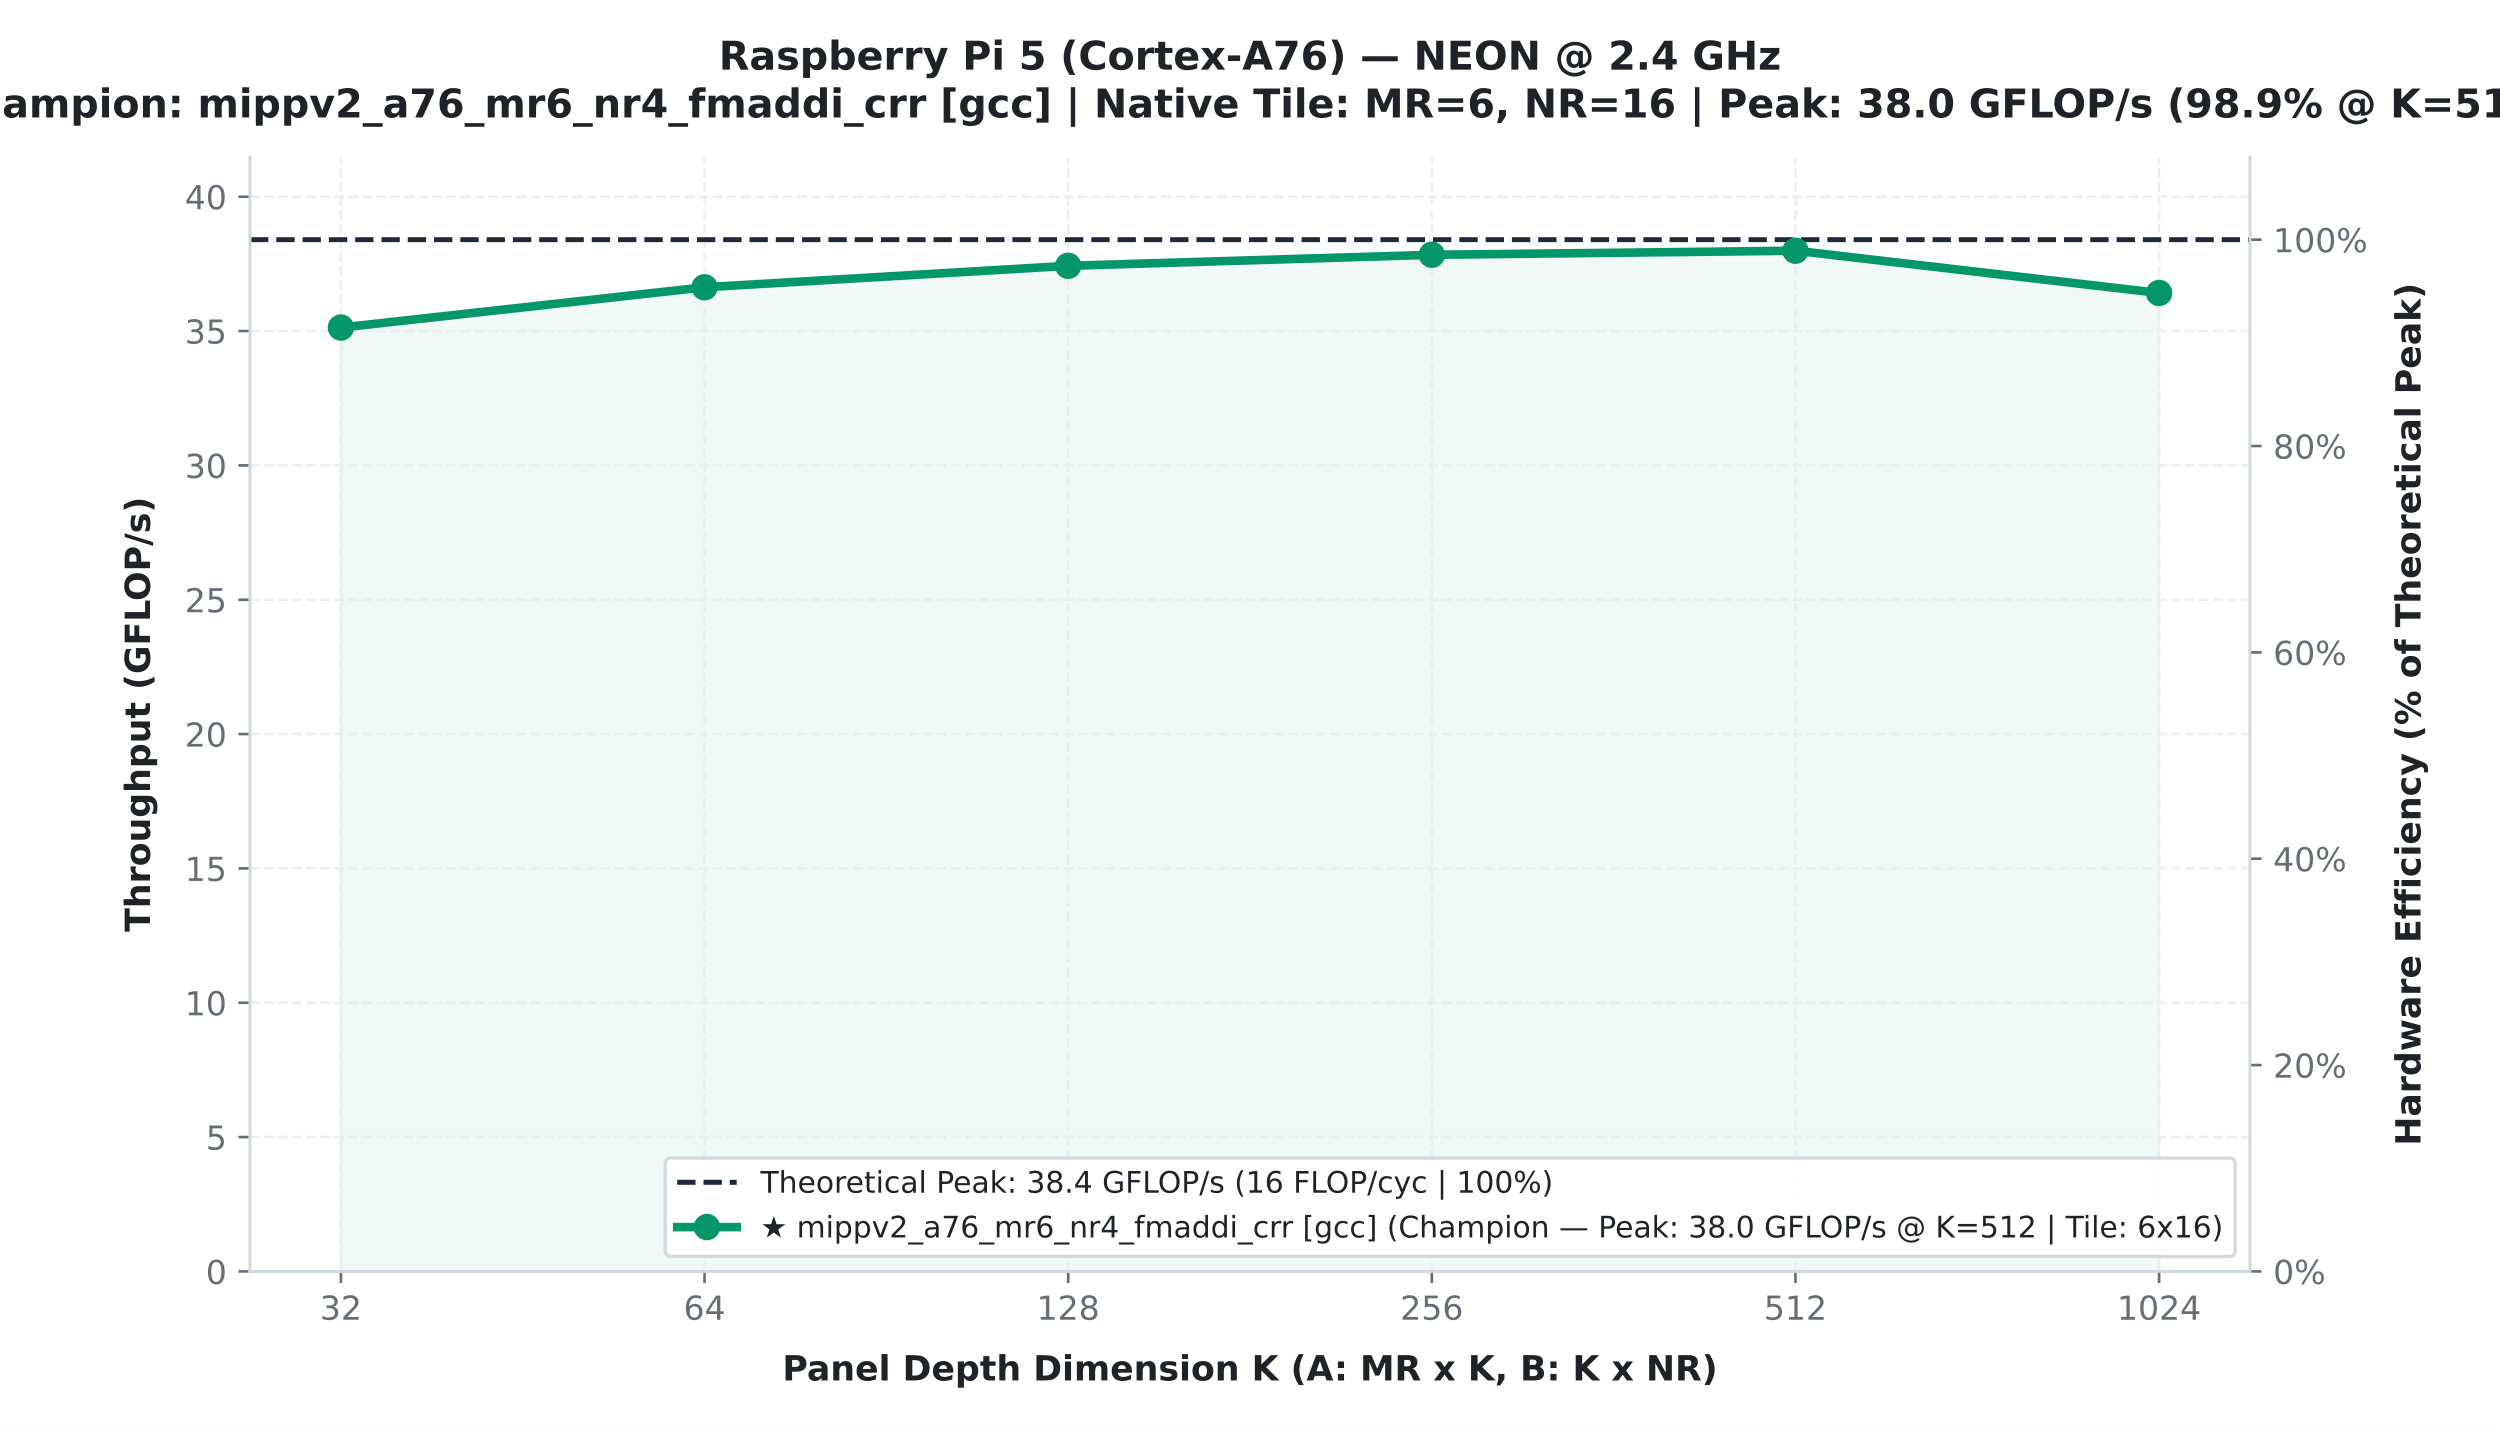
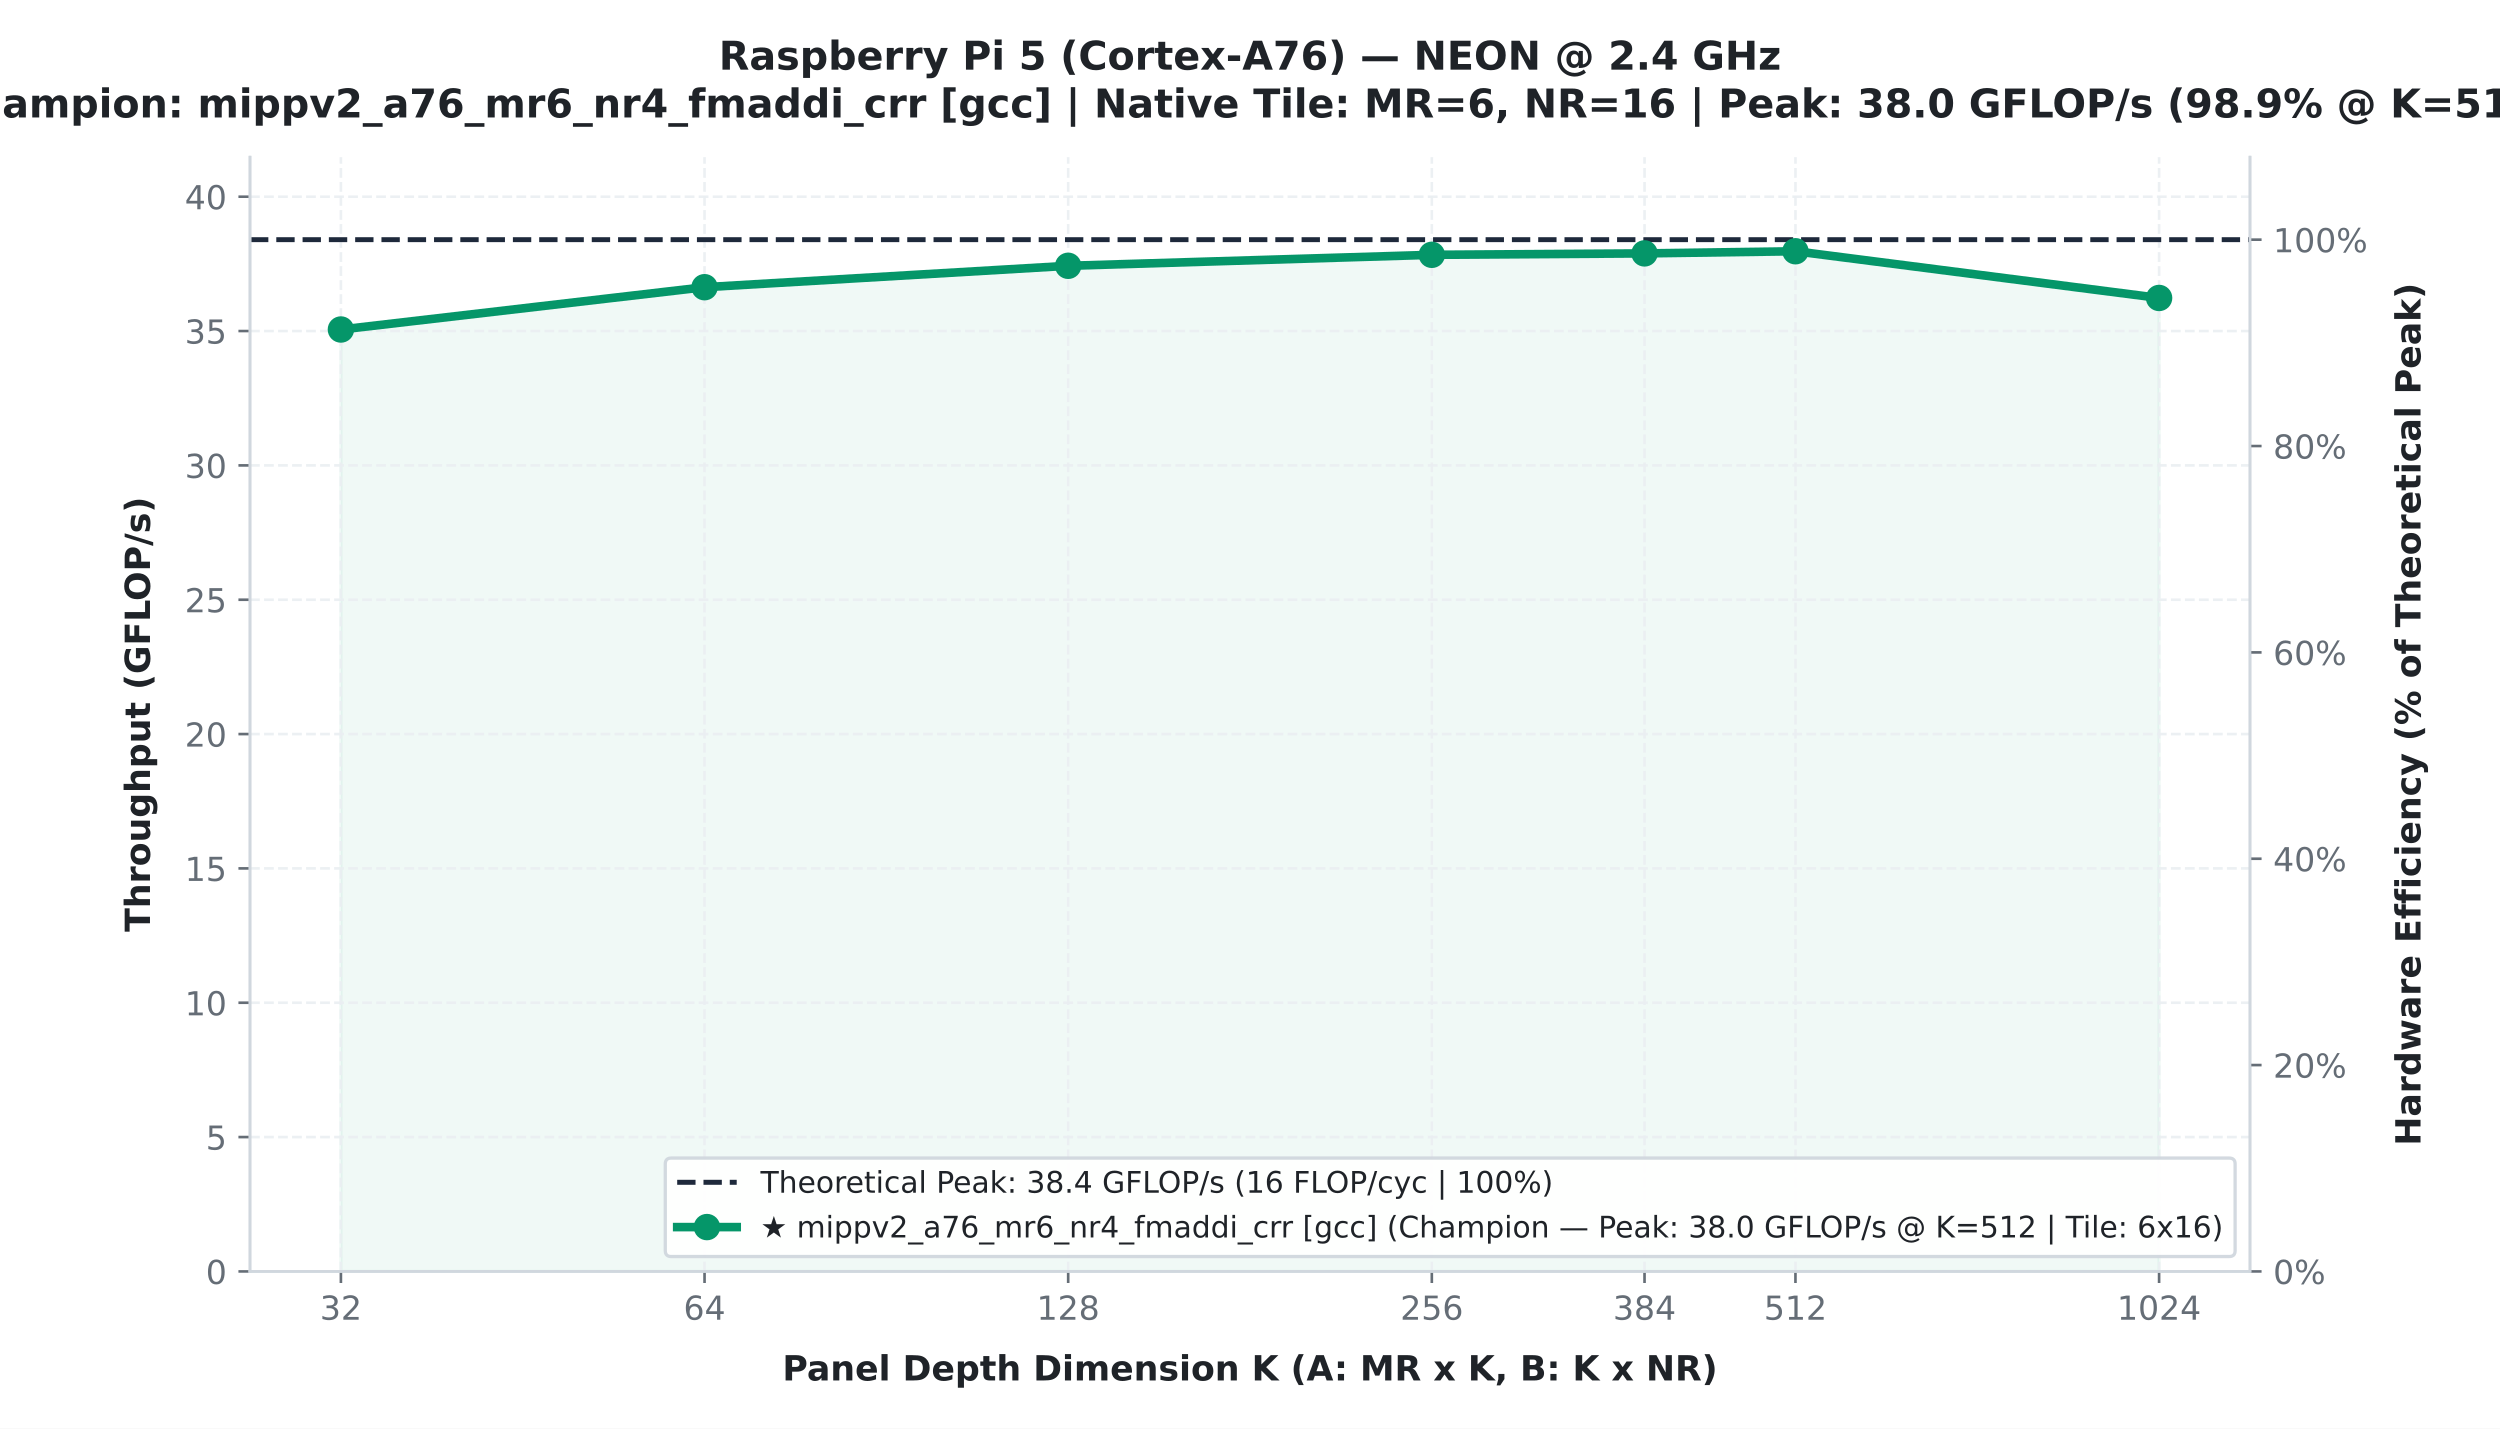
<svg xmlns="http://www.w3.org/2000/svg" xmlns:xlink="http://www.w3.org/1999/xlink" width="756pt" height="432pt" viewBox="0 0 756 432" version="1.1">
  <defs>
    <style type="text/css">*{stroke-linejoin: round; stroke-linecap: butt}</style>
  </defs>
  <g id="figure_1">
    <g id="patch_1">
      <path d="M 0 432  L 756 432  L 756 0  L 0 0  z " style="fill: #ffffff" />
    </g>
    <g id="axes_1">
      <g id="patch_2">
        <path d="M 75.6 384.48  L 680.4 384.48  L 680.4 47.52  L 75.6 47.52  z " style="fill: #ffffff" />
      </g>
      <g id="FillBetweenPolyCollection_1">
        <defs>
-           <path id="mee87f51521" d="M 103.091 -332.95  L 103.091 -47.52  L 213.055 -47.52  L 323.018 -47.52  L 432.982 -47.52  L 542.945 -47.52  L 652.909 -47.52  L 652.909 -343.4  L 652.909 -343.4  L 542.945 -356.184  L 432.982 -354.953  L 323.018 -351.623  L 213.055 -345.133  L 103.091 -332.95  z " style="stroke: #059669; stroke-opacity: 0.06" />
+           <path id="me82a1eb220" d="M 103.091 -332.357  L 103.091 -47.52  L 213.055 -47.52  L 323.018 -47.52  L 432.982 -47.52  L 497.306 -47.52  L 542.945 -47.52  L 652.909 -47.52  L 652.909 -341.897  L 652.909 -341.897  L 542.945 -356.023  L 497.306 -355.373  L 432.982 -354.942  L 323.018 -351.623  L 213.055 -345.15  L 103.091 -332.357  z " style="stroke: #059669; stroke-opacity: 0.06" />
        </defs>
-         <g clip-path="url(#p70594496f8)">
-           <use xlink:href="#mee87f51521" x="0" y="432" style="fill: #059669; fill-opacity: 0.06; stroke: #059669; stroke-opacity: 0.06" />
+         <g clip-path="url(#p20b980c02e)">
+           <use xlink:href="#me82a1eb220" x="0" y="432" style="fill: #059669; fill-opacity: 0.06; stroke: #059669; stroke-opacity: 0.06" />
        </g>
      </g>
      <g id="matplotlib.axis_1">
        <g id="xtick_1">
          <g id="line2d_1">
-             <path d="M 103.091 384.48  L 103.091 47.52  " clip-path="url(#p70594496f8)" style="fill: none; stroke-dasharray: 2.96,1.28; stroke-dashoffset: 0; stroke: #eaeef2; stroke-opacity: 0.9; stroke-width: 0.8" />
+             <path d="M 103.091 384.48  L 103.091 47.52  " clip-path="url(#p20b980c02e)" style="fill: none; stroke-dasharray: 2.96,1.28; stroke-dashoffset: 0; stroke: #eaeef2; stroke-opacity: 0.9; stroke-width: 0.8" />
          </g>
          <g id="line2d_2">
            <defs>
-               <path id="mb52c2cfedd" d="M 0 0  L 0 3.5  " style="stroke: #656d76; stroke-width: 0.8" />
+               <path id="m3fa77db281" d="M 0 0  L 0 3.5  " style="stroke: #656d76; stroke-width: 0.8" />
            </defs>
            <g>
-               <use xlink:href="#mb52c2cfedd" x="103.091" y="384.48" style="fill: #656d76; stroke: #656d76; stroke-width: 0.8" />
+               <use xlink:href="#m3fa77db281" x="103.091" y="384.48" style="fill: #656d76; stroke: #656d76; stroke-width: 0.8" />
            </g>
          </g>
          <g id="text_1">
            <text style="font-size: 10px; font-family: 'DejaVu Sans', 'Liberation Sans', 'Helvetica', 'Arial', sans-serif; text-anchor: middle; fill: #656d76" x="103.091" y="399.078" transform="rotate(-0 103.0909 399.0777)">32</text>
          </g>
        </g>
        <g id="xtick_2">
          <g id="line2d_3">
-             <path d="M 213.055 384.48  L 213.055 47.52  " clip-path="url(#p70594496f8)" style="fill: none; stroke-dasharray: 2.96,1.28; stroke-dashoffset: 0; stroke: #eaeef2; stroke-opacity: 0.9; stroke-width: 0.8" />
+             <path d="M 213.055 384.48  L 213.055 47.52  " clip-path="url(#p20b980c02e)" style="fill: none; stroke-dasharray: 2.96,1.28; stroke-dashoffset: 0; stroke: #eaeef2; stroke-opacity: 0.9; stroke-width: 0.8" />
          </g>
          <g id="line2d_4">
            <g>
-               <use xlink:href="#mb52c2cfedd" x="213.055" y="384.48" style="fill: #656d76; stroke: #656d76; stroke-width: 0.8" />
+               <use xlink:href="#m3fa77db281" x="213.055" y="384.48" style="fill: #656d76; stroke: #656d76; stroke-width: 0.8" />
            </g>
          </g>
          <g id="text_2">
            <text style="font-size: 10px; font-family: 'DejaVu Sans', 'Liberation Sans', 'Helvetica', 'Arial', sans-serif; text-anchor: middle; fill: #656d76" x="213.055" y="399.078" transform="rotate(-0 213.0545 399.0777)">64</text>
          </g>
        </g>
        <g id="xtick_3">
          <g id="line2d_5">
-             <path d="M 323.018 384.48  L 323.018 47.52  " clip-path="url(#p70594496f8)" style="fill: none; stroke-dasharray: 2.96,1.28; stroke-dashoffset: 0; stroke: #eaeef2; stroke-opacity: 0.9; stroke-width: 0.8" />
+             <path d="M 323.018 384.48  L 323.018 47.52  " clip-path="url(#p20b980c02e)" style="fill: none; stroke-dasharray: 2.96,1.28; stroke-dashoffset: 0; stroke: #eaeef2; stroke-opacity: 0.9; stroke-width: 0.8" />
          </g>
          <g id="line2d_6">
            <g>
-               <use xlink:href="#mb52c2cfedd" x="323.018" y="384.48" style="fill: #656d76; stroke: #656d76; stroke-width: 0.8" />
+               <use xlink:href="#m3fa77db281" x="323.018" y="384.48" style="fill: #656d76; stroke: #656d76; stroke-width: 0.8" />
            </g>
          </g>
          <g id="text_3">
            <text style="font-size: 10px; font-family: 'DejaVu Sans', 'Liberation Sans', 'Helvetica', 'Arial', sans-serif; text-anchor: middle; fill: #656d76" x="323.018" y="399.078" transform="rotate(-0 323.0182 399.0777)">128</text>
          </g>
        </g>
        <g id="xtick_4">
          <g id="line2d_7">
-             <path d="M 432.982 384.48  L 432.982 47.52  " clip-path="url(#p70594496f8)" style="fill: none; stroke-dasharray: 2.96,1.28; stroke-dashoffset: 0; stroke: #eaeef2; stroke-opacity: 0.9; stroke-width: 0.8" />
+             <path d="M 432.982 384.48  L 432.982 47.52  " clip-path="url(#p20b980c02e)" style="fill: none; stroke-dasharray: 2.96,1.28; stroke-dashoffset: 0; stroke: #eaeef2; stroke-opacity: 0.9; stroke-width: 0.8" />
          </g>
          <g id="line2d_8">
            <g>
-               <use xlink:href="#mb52c2cfedd" x="432.982" y="384.48" style="fill: #656d76; stroke: #656d76; stroke-width: 0.8" />
+               <use xlink:href="#m3fa77db281" x="432.982" y="384.48" style="fill: #656d76; stroke: #656d76; stroke-width: 0.8" />
            </g>
          </g>
          <g id="text_4">
            <text style="font-size: 10px; font-family: 'DejaVu Sans', 'Liberation Sans', 'Helvetica', 'Arial', sans-serif; text-anchor: middle; fill: #656d76" x="432.982" y="399.078" transform="rotate(-0 432.9818 399.0777)">256</text>
          </g>
        </g>
        <g id="xtick_5">
          <g id="line2d_9">
-             <path d="M 542.945 384.48  L 542.945 47.52  " clip-path="url(#p70594496f8)" style="fill: none; stroke-dasharray: 2.96,1.28; stroke-dashoffset: 0; stroke: #eaeef2; stroke-opacity: 0.9; stroke-width: 0.8" />
+             <path d="M 497.306 384.48  L 497.306 47.52  " clip-path="url(#p20b980c02e)" style="fill: none; stroke-dasharray: 2.96,1.28; stroke-dashoffset: 0; stroke: #eaeef2; stroke-opacity: 0.9; stroke-width: 0.8" />
          </g>
          <g id="line2d_10">
            <g>
-               <use xlink:href="#mb52c2cfedd" x="542.945" y="384.48" style="fill: #656d76; stroke: #656d76; stroke-width: 0.8" />
+               <use xlink:href="#m3fa77db281" x="497.306" y="384.48" style="fill: #656d76; stroke: #656d76; stroke-width: 0.8" />
            </g>
          </g>
          <g id="text_5">
-             <text style="font-size: 10px; font-family: 'DejaVu Sans', 'Liberation Sans', 'Helvetica', 'Arial', sans-serif; text-anchor: middle; fill: #656d76" x="542.945" y="399.078" transform="rotate(-0 542.9455 399.0777)">512</text>
+             <text style="font-size: 10px; font-family: 'DejaVu Sans', 'Liberation Sans', 'Helvetica', 'Arial', sans-serif; text-anchor: middle; fill: #656d76" x="497.306" y="399.078" transform="rotate(-0 497.3064 399.0777)">384</text>
          </g>
        </g>
        <g id="xtick_6">
          <g id="line2d_11">
-             <path d="M 652.909 384.48  L 652.909 47.52  " clip-path="url(#p70594496f8)" style="fill: none; stroke-dasharray: 2.96,1.28; stroke-dashoffset: 0; stroke: #eaeef2; stroke-opacity: 0.9; stroke-width: 0.8" />
+             <path d="M 542.945 384.48  L 542.945 47.52  " clip-path="url(#p20b980c02e)" style="fill: none; stroke-dasharray: 2.96,1.28; stroke-dashoffset: 0; stroke: #eaeef2; stroke-opacity: 0.9; stroke-width: 0.8" />
          </g>
          <g id="line2d_12">
            <g>
-               <use xlink:href="#mb52c2cfedd" x="652.909" y="384.48" style="fill: #656d76; stroke: #656d76; stroke-width: 0.8" />
+               <use xlink:href="#m3fa77db281" x="542.945" y="384.48" style="fill: #656d76; stroke: #656d76; stroke-width: 0.8" />
            </g>
          </g>
          <g id="text_6">
+             <text style="font-size: 10px; font-family: 'DejaVu Sans', 'Liberation Sans', 'Helvetica', 'Arial', sans-serif; text-anchor: middle; fill: #656d76" x="542.945" y="399.078" transform="rotate(-0 542.9455 399.0777)">512</text>
+           </g>
+         </g>
+         <g id="xtick_7">
+           <g id="line2d_13">
+             <path d="M 652.909 384.48  L 652.909 47.52  " clip-path="url(#p20b980c02e)" style="fill: none; stroke-dasharray: 2.96,1.28; stroke-dashoffset: 0; stroke: #eaeef2; stroke-opacity: 0.9; stroke-width: 0.8" />
+           </g>
+           <g id="line2d_14">
+             <g>
+               <use xlink:href="#m3fa77db281" x="652.909" y="384.48" style="fill: #656d76; stroke: #656d76; stroke-width: 0.8" />
+             </g>
+           </g>
+           <g id="text_7">
            <text style="font-size: 10px; font-family: 'DejaVu Sans', 'Liberation Sans', 'Helvetica', 'Arial', sans-serif; text-anchor: middle; fill: #656d76" x="652.909" y="399.078" transform="rotate(-0 652.9091 399.0777)">1024</text>
          </g>
        </g>
-         <g id="text_7">
+         <g id="text_8">
          <text style="font-weight: 700; font-size: 10.5px; font-family: 'DejaVu Sans', 'Liberation Sans', 'Helvetica', 'Arial', sans-serif; text-anchor: middle; fill: #1f2328" x="378" y="417.458" transform="rotate(-0 378 417.4584)">Panel Depth Dimension K (A: MR x K, B: K x NR)</text>
        </g>
      </g>
      <g id="matplotlib.axis_2">
        <g id="ytick_1">
-           <g id="line2d_13">
-             <path d="M 75.6 384.48  L 680.4 384.48  " clip-path="url(#p70594496f8)" style="fill: none; stroke-dasharray: 2.96,1.28; stroke-dashoffset: 0; stroke: #eaeef2; stroke-opacity: 0.9; stroke-width: 0.8" />
-           </g>
-           <g id="line2d_14">
+           <g id="line2d_15">
+             <path d="M 75.6 384.48  L 680.4 384.48  " clip-path="url(#p20b980c02e)" style="fill: none; stroke-dasharray: 2.96,1.28; stroke-dashoffset: 0; stroke: #eaeef2; stroke-opacity: 0.9; stroke-width: 0.8" />
+           </g>
+           <g id="line2d_16">
            <defs>
-               <path id="m42687436ff" d="M 0 0  L -3.5 0  " style="stroke: #656d76; stroke-width: 0.8" />
+               <path id="m75934d3ae5" d="M 0 0  L -3.5 0  " style="stroke: #656d76; stroke-width: 0.8" />
            </defs>
            <g>
-               <use xlink:href="#m42687436ff" x="75.6" y="384.48" style="fill: #656d76; stroke: #656d76; stroke-width: 0.8" />
-             </g>
-           </g>
-           <g id="text_8">
+               <use xlink:href="#m75934d3ae5" x="75.6" y="384.48" style="fill: #656d76; stroke: #656d76; stroke-width: 0.8" />
+             </g>
+           </g>
+           <g id="text_9">
            <text style="font-size: 10px; font-family: 'DejaVu Sans', 'Liberation Sans', 'Helvetica', 'Arial', sans-serif; text-anchor: end; fill: #656d76" x="68.6" y="388.279" transform="rotate(-0 68.6 388.2788)">0</text>
          </g>
        </g>
        <g id="ytick_2">
-           <g id="line2d_15">
-             <path d="M 75.6 343.855  L 680.4 343.855  " clip-path="url(#p70594496f8)" style="fill: none; stroke-dasharray: 2.96,1.28; stroke-dashoffset: 0; stroke: #eaeef2; stroke-opacity: 0.9; stroke-width: 0.8" />
-           </g>
-           <g id="line2d_16">
-             <g>
-               <use xlink:href="#m42687436ff" x="75.6" y="343.855" style="fill: #656d76; stroke: #656d76; stroke-width: 0.8" />
-             </g>
-           </g>
-           <g id="text_9">
+           <g id="line2d_17">
+             <path d="M 75.6 343.855  L 680.4 343.855  " clip-path="url(#p20b980c02e)" style="fill: none; stroke-dasharray: 2.96,1.28; stroke-dashoffset: 0; stroke: #eaeef2; stroke-opacity: 0.9; stroke-width: 0.8" />
+           </g>
+           <g id="line2d_18">
+             <g>
+               <use xlink:href="#m75934d3ae5" x="75.6" y="343.855" style="fill: #656d76; stroke: #656d76; stroke-width: 0.8" />
+             </g>
+           </g>
+           <g id="text_10">
            <text style="font-size: 10px; font-family: 'DejaVu Sans', 'Liberation Sans', 'Helvetica', 'Arial', sans-serif; text-anchor: end; fill: #656d76" x="68.6" y="347.654" transform="rotate(-0 68.6 347.6538)">5</text>
          </g>
        </g>
        <g id="ytick_3">
-           <g id="line2d_17">
-             <path d="M 75.6 303.23  L 680.4 303.23  " clip-path="url(#p70594496f8)" style="fill: none; stroke-dasharray: 2.96,1.28; stroke-dashoffset: 0; stroke: #eaeef2; stroke-opacity: 0.9; stroke-width: 0.8" />
-           </g>
-           <g id="line2d_18">
-             <g>
-               <use xlink:href="#m42687436ff" x="75.6" y="303.23" style="fill: #656d76; stroke: #656d76; stroke-width: 0.8" />
-             </g>
-           </g>
-           <g id="text_10">
+           <g id="line2d_19">
+             <path d="M 75.6 303.23  L 680.4 303.23  " clip-path="url(#p20b980c02e)" style="fill: none; stroke-dasharray: 2.96,1.28; stroke-dashoffset: 0; stroke: #eaeef2; stroke-opacity: 0.9; stroke-width: 0.8" />
+           </g>
+           <g id="line2d_20">
+             <g>
+               <use xlink:href="#m75934d3ae5" x="75.6" y="303.23" style="fill: #656d76; stroke: #656d76; stroke-width: 0.8" />
+             </g>
+           </g>
+           <g id="text_11">
            <text style="font-size: 10px; font-family: 'DejaVu Sans', 'Liberation Sans', 'Helvetica', 'Arial', sans-serif; text-anchor: end; fill: #656d76" x="68.6" y="307.029" transform="rotate(-0 68.6 307.0288)">10</text>
          </g>
        </g>
        <g id="ytick_4">
-           <g id="line2d_19">
-             <path d="M 75.6 262.605  L 680.4 262.605  " clip-path="url(#p70594496f8)" style="fill: none; stroke-dasharray: 2.96,1.28; stroke-dashoffset: 0; stroke: #eaeef2; stroke-opacity: 0.9; stroke-width: 0.8" />
-           </g>
-           <g id="line2d_20">
-             <g>
-               <use xlink:href="#m42687436ff" x="75.6" y="262.605" style="fill: #656d76; stroke: #656d76; stroke-width: 0.8" />
-             </g>
-           </g>
-           <g id="text_11">
+           <g id="line2d_21">
+             <path d="M 75.6 262.605  L 680.4 262.605  " clip-path="url(#p20b980c02e)" style="fill: none; stroke-dasharray: 2.96,1.28; stroke-dashoffset: 0; stroke: #eaeef2; stroke-opacity: 0.9; stroke-width: 0.8" />
+           </g>
+           <g id="line2d_22">
+             <g>
+               <use xlink:href="#m75934d3ae5" x="75.6" y="262.605" style="fill: #656d76; stroke: #656d76; stroke-width: 0.8" />
+             </g>
+           </g>
+           <g id="text_12">
            <text style="font-size: 10px; font-family: 'DejaVu Sans', 'Liberation Sans', 'Helvetica', 'Arial', sans-serif; text-anchor: end; fill: #656d76" x="68.6" y="266.404" transform="rotate(-0 68.6 266.4038)">15</text>
          </g>
        </g>
        <g id="ytick_5">
-           <g id="line2d_21">
-             <path d="M 75.6 221.98  L 680.4 221.98  " clip-path="url(#p70594496f8)" style="fill: none; stroke-dasharray: 2.96,1.28; stroke-dashoffset: 0; stroke: #eaeef2; stroke-opacity: 0.9; stroke-width: 0.8" />
-           </g>
-           <g id="line2d_22">
-             <g>
-               <use xlink:href="#m42687436ff" x="75.6" y="221.98" style="fill: #656d76; stroke: #656d76; stroke-width: 0.8" />
-             </g>
-           </g>
-           <g id="text_12">
+           <g id="line2d_23">
+             <path d="M 75.6 221.98  L 680.4 221.98  " clip-path="url(#p20b980c02e)" style="fill: none; stroke-dasharray: 2.96,1.28; stroke-dashoffset: 0; stroke: #eaeef2; stroke-opacity: 0.9; stroke-width: 0.8" />
+           </g>
+           <g id="line2d_24">
+             <g>
+               <use xlink:href="#m75934d3ae5" x="75.6" y="221.98" style="fill: #656d76; stroke: #656d76; stroke-width: 0.8" />
+             </g>
+           </g>
+           <g id="text_13">
            <text style="font-size: 10px; font-family: 'DejaVu Sans', 'Liberation Sans', 'Helvetica', 'Arial', sans-serif; text-anchor: end; fill: #656d76" x="68.6" y="225.779" transform="rotate(-0 68.6 225.7788)">20</text>
          </g>
        </g>
        <g id="ytick_6">
-           <g id="line2d_23">
-             <path d="M 75.6 181.355  L 680.4 181.355  " clip-path="url(#p70594496f8)" style="fill: none; stroke-dasharray: 2.96,1.28; stroke-dashoffset: 0; stroke: #eaeef2; stroke-opacity: 0.9; stroke-width: 0.8" />
-           </g>
-           <g id="line2d_24">
-             <g>
-               <use xlink:href="#m42687436ff" x="75.6" y="181.355" style="fill: #656d76; stroke: #656d76; stroke-width: 0.8" />
-             </g>
-           </g>
-           <g id="text_13">
+           <g id="line2d_25">
+             <path d="M 75.6 181.355  L 680.4 181.355  " clip-path="url(#p20b980c02e)" style="fill: none; stroke-dasharray: 2.96,1.28; stroke-dashoffset: 0; stroke: #eaeef2; stroke-opacity: 0.9; stroke-width: 0.8" />
+           </g>
+           <g id="line2d_26">
+             <g>
+               <use xlink:href="#m75934d3ae5" x="75.6" y="181.355" style="fill: #656d76; stroke: #656d76; stroke-width: 0.8" />
+             </g>
+           </g>
+           <g id="text_14">
            <text style="font-size: 10px; font-family: 'DejaVu Sans', 'Liberation Sans', 'Helvetica', 'Arial', sans-serif; text-anchor: end; fill: #656d76" x="68.6" y="185.154" transform="rotate(-0 68.6 185.1538)">25</text>
          </g>
        </g>
        <g id="ytick_7">
-           <g id="line2d_25">
-             <path d="M 75.6 140.73  L 680.4 140.73  " clip-path="url(#p70594496f8)" style="fill: none; stroke-dasharray: 2.96,1.28; stroke-dashoffset: 0; stroke: #eaeef2; stroke-opacity: 0.9; stroke-width: 0.8" />
-           </g>
-           <g id="line2d_26">
-             <g>
-               <use xlink:href="#m42687436ff" x="75.6" y="140.73" style="fill: #656d76; stroke: #656d76; stroke-width: 0.8" />
-             </g>
-           </g>
-           <g id="text_14">
+           <g id="line2d_27">
+             <path d="M 75.6 140.73  L 680.4 140.73  " clip-path="url(#p20b980c02e)" style="fill: none; stroke-dasharray: 2.96,1.28; stroke-dashoffset: 0; stroke: #eaeef2; stroke-opacity: 0.9; stroke-width: 0.8" />
+           </g>
+           <g id="line2d_28">
+             <g>
+               <use xlink:href="#m75934d3ae5" x="75.6" y="140.73" style="fill: #656d76; stroke: #656d76; stroke-width: 0.8" />
+             </g>
+           </g>
+           <g id="text_15">
            <text style="font-size: 10px; font-family: 'DejaVu Sans', 'Liberation Sans', 'Helvetica', 'Arial', sans-serif; text-anchor: end; fill: #656d76" x="68.6" y="144.529" transform="rotate(-0 68.6 144.5288)">30</text>
          </g>
        </g>
        <g id="ytick_8">
-           <g id="line2d_27">
-             <path d="M 75.6 100.105  L 680.4 100.105  " clip-path="url(#p70594496f8)" style="fill: none; stroke-dasharray: 2.96,1.28; stroke-dashoffset: 0; stroke: #eaeef2; stroke-opacity: 0.9; stroke-width: 0.8" />
-           </g>
-           <g id="line2d_28">
-             <g>
-               <use xlink:href="#m42687436ff" x="75.6" y="100.105" style="fill: #656d76; stroke: #656d76; stroke-width: 0.8" />
-             </g>
-           </g>
-           <g id="text_15">
+           <g id="line2d_29">
+             <path d="M 75.6 100.105  L 680.4 100.105  " clip-path="url(#p20b980c02e)" style="fill: none; stroke-dasharray: 2.96,1.28; stroke-dashoffset: 0; stroke: #eaeef2; stroke-opacity: 0.9; stroke-width: 0.8" />
+           </g>
+           <g id="line2d_30">
+             <g>
+               <use xlink:href="#m75934d3ae5" x="75.6" y="100.105" style="fill: #656d76; stroke: #656d76; stroke-width: 0.8" />
+             </g>
+           </g>
+           <g id="text_16">
            <text style="font-size: 10px; font-family: 'DejaVu Sans', 'Liberation Sans', 'Helvetica', 'Arial', sans-serif; text-anchor: end; fill: #656d76" x="68.6" y="103.904" transform="rotate(-0 68.6 103.9038)">35</text>
          </g>
        </g>
        <g id="ytick_9">
-           <g id="line2d_29">
-             <path d="M 75.6 59.48  L 680.4 59.48  " clip-path="url(#p70594496f8)" style="fill: none; stroke-dasharray: 2.96,1.28; stroke-dashoffset: 0; stroke: #eaeef2; stroke-opacity: 0.9; stroke-width: 0.8" />
-           </g>
-           <g id="line2d_30">
-             <g>
-               <use xlink:href="#m42687436ff" x="75.6" y="59.48" style="fill: #656d76; stroke: #656d76; stroke-width: 0.8" />
-             </g>
-           </g>
-           <g id="text_16">
+           <g id="line2d_31">
+             <path d="M 75.6 59.48  L 680.4 59.48  " clip-path="url(#p20b980c02e)" style="fill: none; stroke-dasharray: 2.96,1.28; stroke-dashoffset: 0; stroke: #eaeef2; stroke-opacity: 0.9; stroke-width: 0.8" />
+           </g>
+           <g id="line2d_32">
+             <g>
+               <use xlink:href="#m75934d3ae5" x="75.6" y="59.48" style="fill: #656d76; stroke: #656d76; stroke-width: 0.8" />
+             </g>
+           </g>
+           <g id="text_17">
            <text style="font-size: 10px; font-family: 'DejaVu Sans', 'Liberation Sans', 'Helvetica', 'Arial', sans-serif; text-anchor: end; fill: #656d76" x="68.6" y="63.279" transform="rotate(-0 68.6 63.27883)">40</text>
          </g>
        </g>
-         <g id="text_17">
+         <g id="text_18">
          <text style="font-weight: 700; font-size: 10.5px; font-family: 'DejaVu Sans', 'Liberation Sans', 'Helvetica', 'Arial', sans-serif; text-anchor: middle; fill: #1f2328" x="45.353" y="216" transform="rotate(-90 45.35254 216)">Throughput (GFLOP/s)</text>
        </g>
      </g>
-       <g id="line2d_31">
-         <path d="M 75.6 72.48  L 680.4 72.48  " clip-path="url(#p70594496f8)" style="fill: none; stroke-dasharray: 5.55,2.4; stroke-dashoffset: 0; stroke: #1e293b; stroke-width: 1.5" />
+       <g id="line2d_33">
+         <path d="M 75.6 72.48  L 680.4 72.48  " clip-path="url(#p20b980c02e)" style="fill: none; stroke-dasharray: 5.55,2.4; stroke-dashoffset: 0; stroke: #1e293b; stroke-width: 1.5" />
      </g>
      <g id="patch_3">
        <path d="M 75.6 384.48  L 75.6 47.52  " style="fill: none; stroke: #d0d7de; stroke-width: 0.8; stroke-linejoin: miter; stroke-linecap: square" />
      </g>
      <g id="patch_4">
        <path d="M 680.4 384.48  L 680.4 47.52  " style="fill: none; stroke: #d0d7de; stroke-width: 0.8; stroke-linejoin: miter; stroke-linecap: square" />
      </g>
      <g id="patch_5">
        <path d="M 75.6 384.48  L 680.4 384.48  " style="fill: none; stroke: #d0d7de; stroke-width: 0.8; stroke-linejoin: miter; stroke-linecap: square" />
      </g>
-       <g id="text_18">
+       <g id="text_19">
        <text style="font-weight: 700; font-size: 12px; font-family: 'DejaVu Sans', 'Liberation Sans', 'Helvetica', 'Arial', sans-serif; fill: #1f2328" transform="translate(217.365 21.06422)">Raspberry Pi 5 (Cortex-A76) — NEON @ 2.4 GHz</text>
        <text style="font-weight: 700; font-size: 12px; font-family: 'DejaVu Sans', 'Liberation Sans', 'Helvetica', 'Arial', sans-serif; fill: #1f2328" transform="translate(-16.69031 35.52)">Champion: mippv2_a76_mr6_nr4_fmaddi_crr [gcc] | Native Tile: MR=6, NR=16 | Peak: 38.0 GFLOP/s (98.9% @ K=512)</text>
      </g>
-       <g id="line2d_32">
-         <path d="M 103.091 99.05  L 213.055 86.867  L 323.018 80.377  L 432.982 77.047  L 542.945 75.816  L 652.909 88.6  " clip-path="url(#p70594496f8)" style="fill: none; stroke: #059669; stroke-width: 2.6; stroke-linecap: square" />
+       <g id="line2d_34">
+         <path d="M 103.091 99.643  L 213.055 86.85  L 323.018 80.377  L 432.982 77.058  L 497.306 76.627  L 542.945 75.977  L 652.909 90.103  " clip-path="url(#p20b980c02e)" style="fill: none; stroke: #059669; stroke-width: 2.6; stroke-linecap: square" />
        <defs>
-           <path id="m6993983de5" d="M 0 3.5  C 0.928 3.5 1.819 3.131 2.475 2.475  C 3.131 1.819 3.5 0.928 3.5 0  C 3.5 -0.928 3.131 -1.819 2.475 -2.475  C 1.819 -3.131 0.928 -3.5 0 -3.5  C -0.928 -3.5 -1.819 -3.131 -2.475 -2.475  C -3.131 -1.819 -3.5 -0.928 -3.5 0  C -3.5 0.928 -3.131 1.819 -2.475 2.475  C -1.819 3.131 -0.928 3.5 0 3.5  z " style="stroke: #059669" />
+           <path id="m81fcf37520" d="M 0 3.5  C 0.928 3.5 1.819 3.131 2.475 2.475  C 3.131 1.819 3.5 0.928 3.5 0  C 3.5 -0.928 3.131 -1.819 2.475 -2.475  C 1.819 -3.131 0.928 -3.5 0 -3.5  C -0.928 -3.5 -1.819 -3.131 -2.475 -2.475  C -3.131 -1.819 -3.5 -0.928 -3.5 0  C -3.5 0.928 -3.131 1.819 -2.475 2.475  C -1.819 3.131 -0.928 3.5 0 3.5  z " style="stroke: #059669" />
        </defs>
-         <g clip-path="url(#p70594496f8)">
-           <use xlink:href="#m6993983de5" x="103.091" y="99.05" style="fill: #059669; stroke: #059669" />
-           <use xlink:href="#m6993983de5" x="213.055" y="86.867" style="fill: #059669; stroke: #059669" />
-           <use xlink:href="#m6993983de5" x="323.018" y="80.377" style="fill: #059669; stroke: #059669" />
-           <use xlink:href="#m6993983de5" x="432.982" y="77.047" style="fill: #059669; stroke: #059669" />
-           <use xlink:href="#m6993983de5" x="542.945" y="75.816" style="fill: #059669; stroke: #059669" />
-           <use xlink:href="#m6993983de5" x="652.909" y="88.6" style="fill: #059669; stroke: #059669" />
+         <g clip-path="url(#p20b980c02e)">
+           <use xlink:href="#m81fcf37520" x="103.091" y="99.643" style="fill: #059669; stroke: #059669" />
+           <use xlink:href="#m81fcf37520" x="213.055" y="86.85" style="fill: #059669; stroke: #059669" />
+           <use xlink:href="#m81fcf37520" x="323.018" y="80.377" style="fill: #059669; stroke: #059669" />
+           <use xlink:href="#m81fcf37520" x="432.982" y="77.058" style="fill: #059669; stroke: #059669" />
+           <use xlink:href="#m81fcf37520" x="497.306" y="76.627" style="fill: #059669; stroke: #059669" />
+           <use xlink:href="#m81fcf37520" x="542.945" y="75.977" style="fill: #059669; stroke: #059669" />
+           <use xlink:href="#m81fcf37520" x="652.909" y="90.103" style="fill: #059669; stroke: #059669" />
        </g>
      </g>
      <g id="legend_1">
        <g id="patch_6">
          <path d="M 202.982 379.98  L 674.1 379.98  Q 675.9 379.98 675.9 378.18  L 675.9 352  Q 675.9 350.2 674.1 350.2  L 202.982 350.2  Q 201.182 350.2 201.182 352  L 201.182 378.18  Q 201.182 379.98 202.982 379.98  z " style="fill: #ffffff; opacity: 0.94; stroke: #d0d7de; stroke-linejoin: miter" />
        </g>
-         <g id="line2d_33">
+         <g id="line2d_35">
          <path d="M 204.782 357.528  L 213.782 357.528  L 222.782 357.528  " style="fill: none; stroke-dasharray: 5.55,2.4; stroke-dashoffset: 0; stroke: #1e293b; stroke-width: 1.5" />
        </g>
-         <g id="text_19">
+         <g id="text_20">
          <text style="font-size: 9px; font-family: 'DejaVu Sans', 'Liberation Sans', 'Helvetica', 'Arial', sans-serif; text-anchor: start; fill: #1f2328" x="229.982" y="360.678" transform="rotate(-0 229.9823 360.6778)">Theoretical Peak: 38.4 GFLOP/s (16 FLOP/cyc | 100%)</text>
        </g>
-         <g id="line2d_34">
+         <g id="line2d_36">
          <path d="M 204.782 371.068  L 213.782 371.068  L 222.782 371.068  " style="fill: none; stroke: #059669; stroke-width: 2.6; stroke-linecap: square" />
          <g>
-             <use xlink:href="#m6993983de5" x="213.782" y="371.068" style="fill: #059669; stroke: #059669" />
-           </g>
-         </g>
-         <g id="text_20">
+             <use xlink:href="#m81fcf37520" x="213.782" y="371.068" style="fill: #059669; stroke: #059669" />
+           </g>
+         </g>
+         <g id="text_21">
          <text style="font-size: 9px; font-family: 'DejaVu Sans', 'Liberation Sans', 'Helvetica', 'Arial', sans-serif; text-anchor: start; fill: #1f2328" x="229.982" y="374.218" transform="rotate(-0 229.9823 374.2179)">★ mippv2_a76_mr6_nr4_fmaddi_crr [gcc] (Champion — Peak: 38.0 GFLOP/s @ K=512 | Tile: 6x16)</text>
        </g>
      </g>
    </g>
    <g id="axes_2">
      <g id="matplotlib.axis_3">
        <g id="ytick_10">
-           <g id="line2d_35">
+           <g id="line2d_37">
            <defs>
-               <path id="m3bdc84f768" d="M 0 0  L 3.5 0  " style="stroke: #656d76; stroke-width: 0.8" />
+               <path id="m831f59fb53" d="M 0 0  L 3.5 0  " style="stroke: #656d76; stroke-width: 0.8" />
            </defs>
            <g>
-               <use xlink:href="#m3bdc84f768" x="680.4" y="384.48" style="fill: #656d76; stroke: #656d76; stroke-width: 0.8" />
-             </g>
-           </g>
-           <g id="text_21">
+               <use xlink:href="#m831f59fb53" x="680.4" y="384.48" style="fill: #656d76; stroke: #656d76; stroke-width: 0.8" />
+             </g>
+           </g>
+           <g id="text_22">
            <text style="font-size: 10px; font-family: 'DejaVu Sans', 'Liberation Sans', 'Helvetica', 'Arial', sans-serif; text-anchor: start; fill: #656d76" x="687.4" y="388.279" transform="rotate(-0 687.4 388.2788)">0%</text>
          </g>
        </g>
        <g id="ytick_11">
-           <g id="line2d_36">
-             <g>
-               <use xlink:href="#m3bdc84f768" x="680.4" y="322.08" style="fill: #656d76; stroke: #656d76; stroke-width: 0.8" />
-             </g>
-           </g>
-           <g id="text_22">
+           <g id="line2d_38">
+             <g>
+               <use xlink:href="#m831f59fb53" x="680.4" y="322.08" style="fill: #656d76; stroke: #656d76; stroke-width: 0.8" />
+             </g>
+           </g>
+           <g id="text_23">
            <text style="font-size: 10px; font-family: 'DejaVu Sans', 'Liberation Sans', 'Helvetica', 'Arial', sans-serif; text-anchor: start; fill: #656d76" x="687.4" y="325.879" transform="rotate(-0 687.4 325.8788)">20%</text>
          </g>
        </g>
        <g id="ytick_12">
-           <g id="line2d_37">
-             <g>
-               <use xlink:href="#m3bdc84f768" x="680.4" y="259.68" style="fill: #656d76; stroke: #656d76; stroke-width: 0.8" />
-             </g>
-           </g>
-           <g id="text_23">
+           <g id="line2d_39">
+             <g>
+               <use xlink:href="#m831f59fb53" x="680.4" y="259.68" style="fill: #656d76; stroke: #656d76; stroke-width: 0.8" />
+             </g>
+           </g>
+           <g id="text_24">
            <text style="font-size: 10px; font-family: 'DejaVu Sans', 'Liberation Sans', 'Helvetica', 'Arial', sans-serif; text-anchor: start; fill: #656d76" x="687.4" y="263.479" transform="rotate(-0 687.4 263.4788)">40%</text>
          </g>
        </g>
        <g id="ytick_13">
-           <g id="line2d_38">
-             <g>
-               <use xlink:href="#m3bdc84f768" x="680.4" y="197.28" style="fill: #656d76; stroke: #656d76; stroke-width: 0.8" />
-             </g>
-           </g>
-           <g id="text_24">
+           <g id="line2d_40">
+             <g>
+               <use xlink:href="#m831f59fb53" x="680.4" y="197.28" style="fill: #656d76; stroke: #656d76; stroke-width: 0.8" />
+             </g>
+           </g>
+           <g id="text_25">
            <text style="font-size: 10px; font-family: 'DejaVu Sans', 'Liberation Sans', 'Helvetica', 'Arial', sans-serif; text-anchor: start; fill: #656d76" x="687.4" y="201.079" transform="rotate(-0 687.4 201.0788)">60%</text>
          </g>
        </g>
        <g id="ytick_14">
-           <g id="line2d_39">
-             <g>
-               <use xlink:href="#m3bdc84f768" x="680.4" y="134.88" style="fill: #656d76; stroke: #656d76; stroke-width: 0.8" />
-             </g>
-           </g>
-           <g id="text_25">
+           <g id="line2d_41">
+             <g>
+               <use xlink:href="#m831f59fb53" x="680.4" y="134.88" style="fill: #656d76; stroke: #656d76; stroke-width: 0.8" />
+             </g>
+           </g>
+           <g id="text_26">
            <text style="font-size: 10px; font-family: 'DejaVu Sans', 'Liberation Sans', 'Helvetica', 'Arial', sans-serif; text-anchor: start; fill: #656d76" x="687.4" y="138.679" transform="rotate(-0 687.4 138.6788)">80%</text>
          </g>
        </g>
        <g id="ytick_15">
-           <g id="line2d_40">
-             <g>
-               <use xlink:href="#m3bdc84f768" x="680.4" y="72.48" style="fill: #656d76; stroke: #656d76; stroke-width: 0.8" />
-             </g>
-           </g>
-           <g id="text_26">
+           <g id="line2d_42">
+             <g>
+               <use xlink:href="#m831f59fb53" x="680.4" y="72.48" style="fill: #656d76; stroke: #656d76; stroke-width: 0.8" />
+             </g>
+           </g>
+           <g id="text_27">
            <text style="font-size: 10px; font-family: 'DejaVu Sans', 'Liberation Sans', 'Helvetica', 'Arial', sans-serif; text-anchor: start; fill: #656d76" x="687.4" y="76.279" transform="rotate(-0 687.4 76.27883)">100%</text>
          </g>
        </g>
-         <g id="text_27">
+         <g id="text_28">
          <text style="font-weight: 700; font-size: 10.5px; font-family: 'DejaVu Sans', 'Liberation Sans', 'Helvetica', 'Arial', sans-serif; text-anchor: middle; fill: #1f2328" x="731.967" y="216" transform="rotate(-90 731.9674 216)">Hardware Efficiency (% of Theoretical Peak)</text>
        </g>
      </g>
      <g id="patch_7">
        <path d="M 75.6 384.48  L 75.6 47.52  " style="fill: none; stroke: #d0d7de; stroke-width: 0.8; stroke-linejoin: miter; stroke-linecap: square" />
      </g>
      <g id="patch_8">
        <path d="M 680.4 384.48  L 680.4 47.52  " style="fill: none; stroke: #d0d7de; stroke-width: 0.8; stroke-linejoin: miter; stroke-linecap: square" />
      </g>
      <g id="patch_9">
        <path d="M 75.6 384.48  L 680.4 384.48  " style="fill: none; stroke: #d0d7de; stroke-width: 0.8; stroke-linejoin: miter; stroke-linecap: square" />
      </g>
    </g>
  </g>
  <defs>
-     <clipPath id="p70594496f8">
+     <clipPath id="p20b980c02e">
      <rect x="75.6" y="47.52" width="604.8" height="336.96" />
    </clipPath>
  </defs>
</svg>
